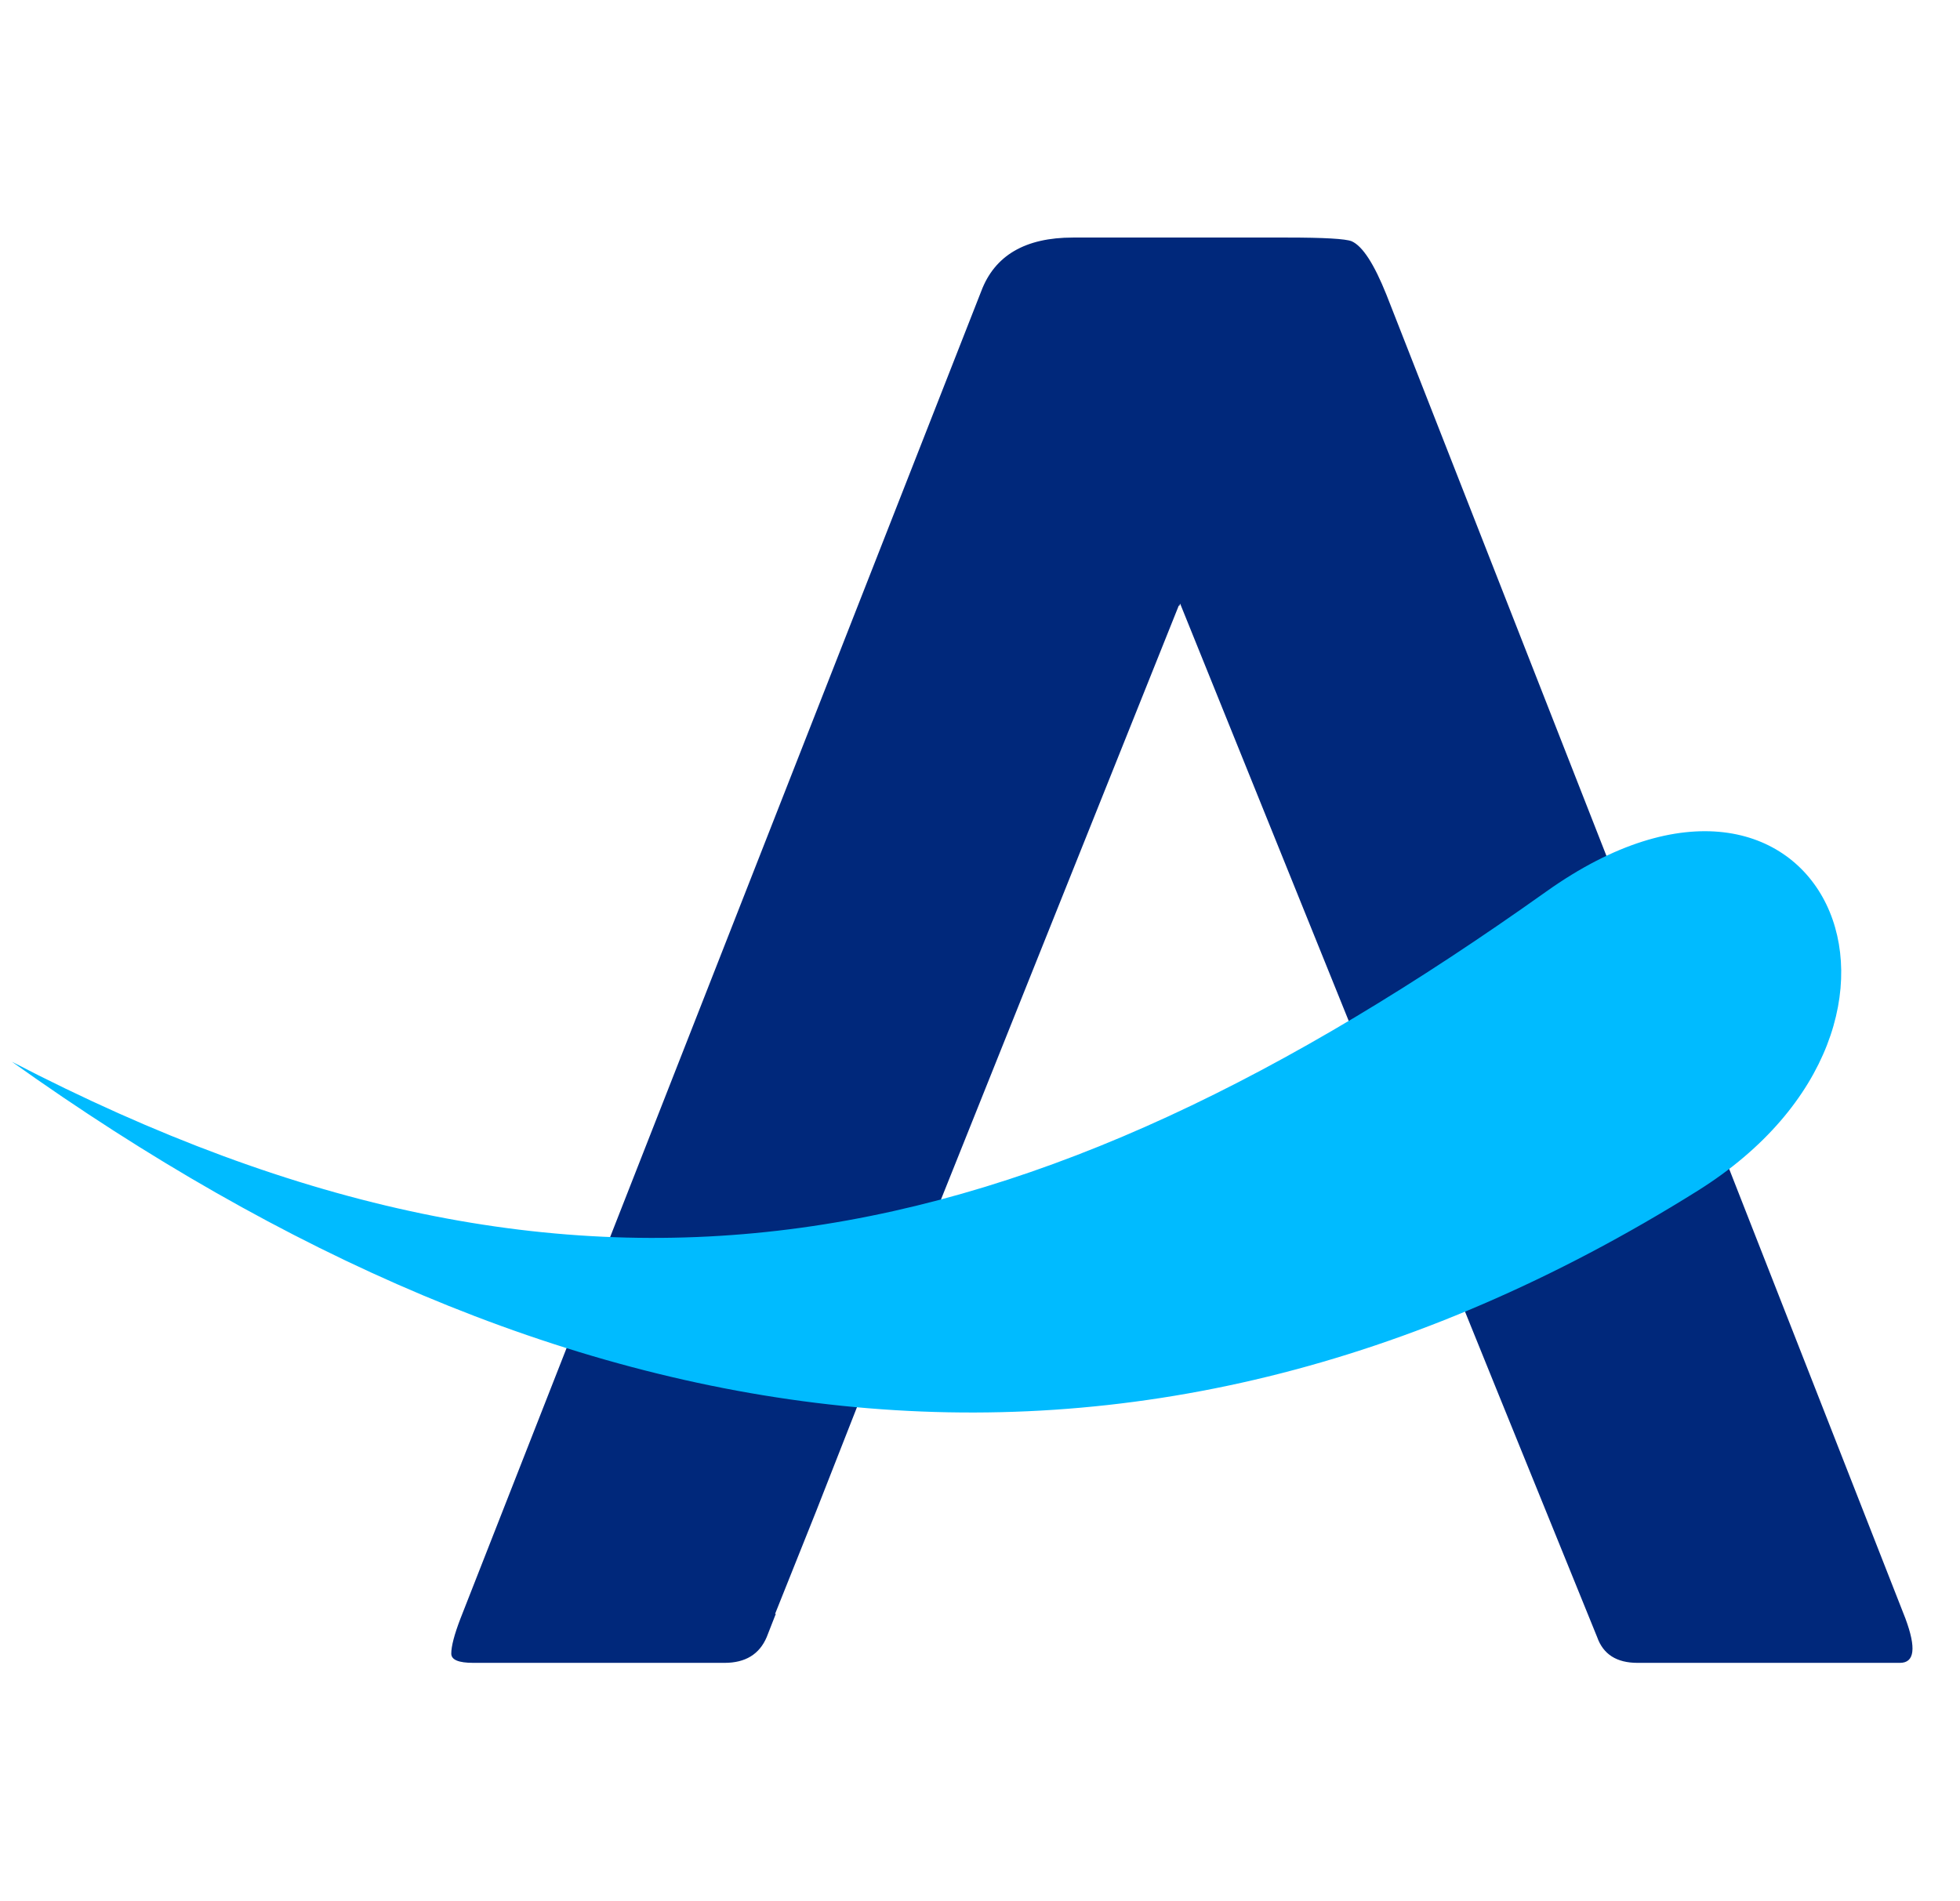
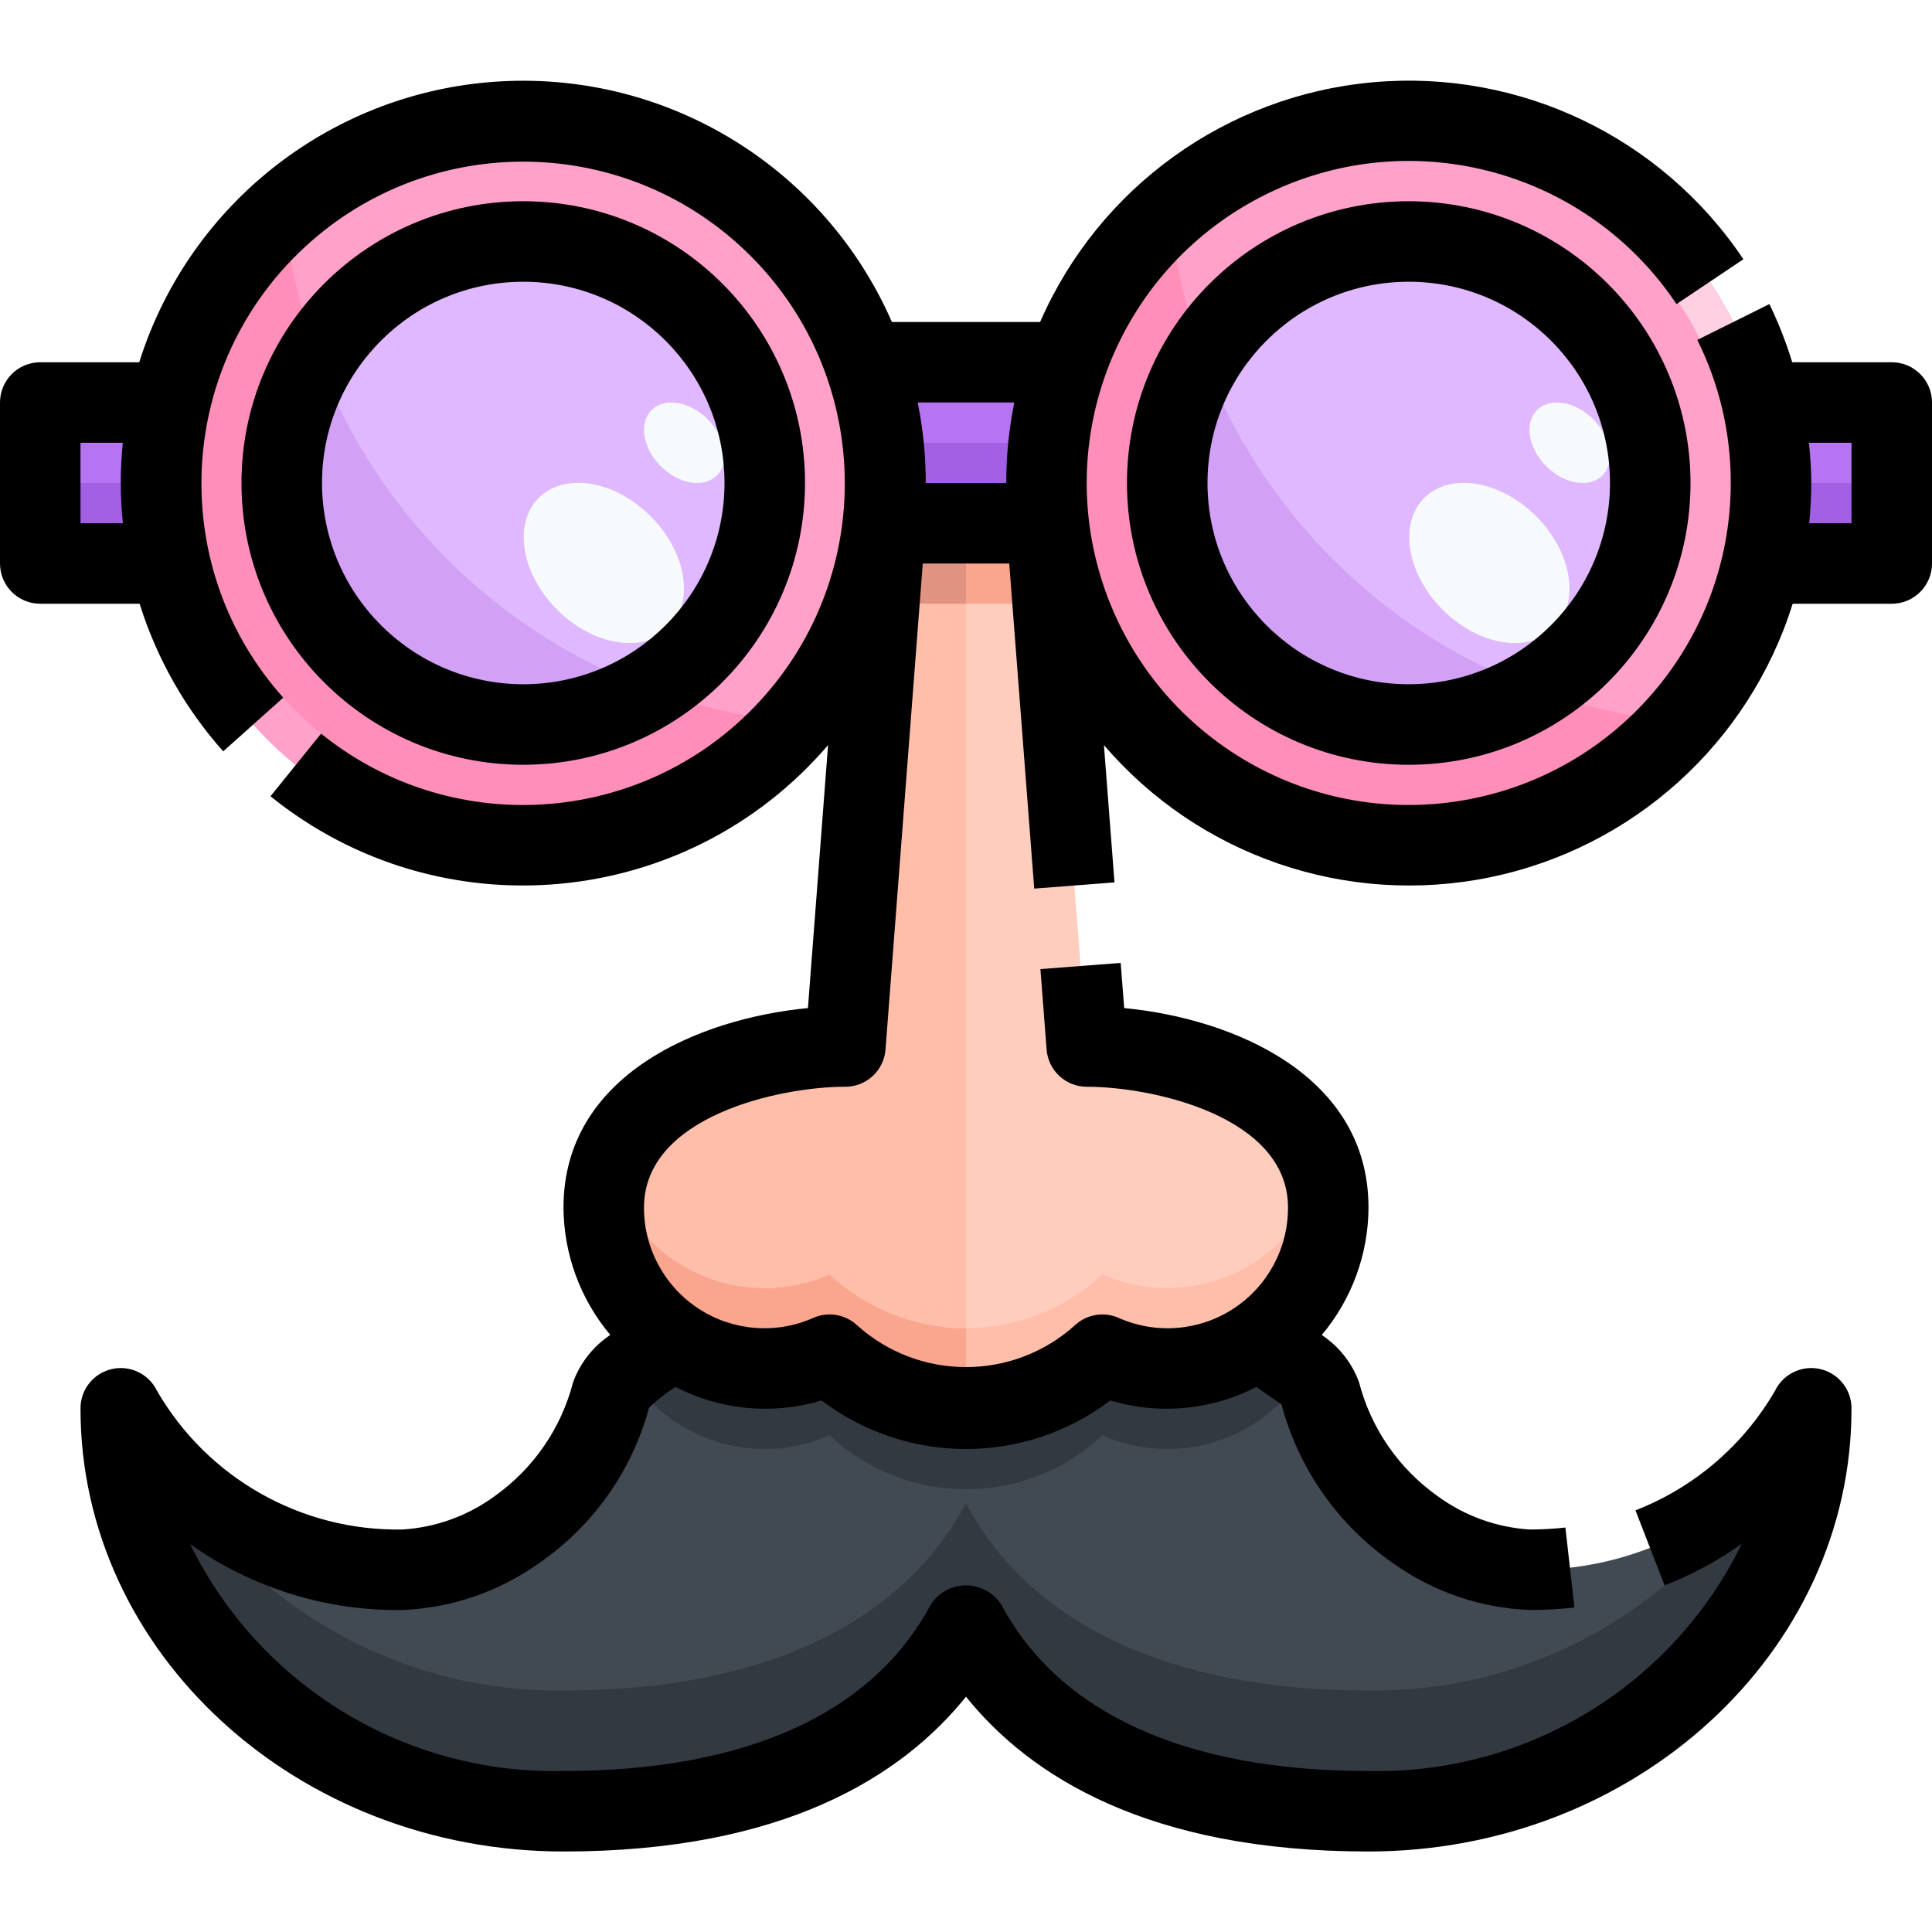
- <svg xmlns="http://www.w3.org/2000/svg" width="33" height="32" viewBox="0 0 33 32" fill="none">
-   <path d="M32.081 27.253L23.344 4.965C23.136 4.446 22.942 4.144 22.757 4.062C22.653 4.021 22.294 4 21.677 4H18.065C17.263 4 16.748 4.3 16.521 4.903L7.753 27.253C7.649 27.524 7.598 27.72 7.598 27.844C7.598 27.949 7.721 28 7.969 28H12.2C12.549 28 12.786 27.856 12.909 27.566L13.062 27.175H13.05L13.74 25.45L14.502 23.508C14.506 23.502 14.516 23.504 14.521 23.5L19.848 10.194L19.853 10.206L19.87 10.165L23.247 18.525H23.224L25.206 23.419L26.891 27.567C26.993 27.856 27.219 28 27.57 28H31.989C32.236 28 32.266 27.751 32.081 27.253Z" fill="#00287B" />
-   <path d="M0.2 17.878C9.931 22.931 17.286 21.236 26.036 15.011C30.641 11.736 33.154 17.19 28.583 20.051C18.903 26.107 9.316 24.376 0.2 17.878Z" fill="#00BBFF" />
+ <svg xmlns="http://www.w3.org/2000/svg" viewBox="0 0 48 48">
+   <g data-name="07-funny glasses">
+     <path d="M47 10v4h-3l-.21-.05a9.159 9.159 0 0 0 0-3.9L44 10zM4 12a8.963 8.963 0 0 0 .21 1.95L4 14H1v-4h3l.21.05A8.963 8.963 0 0 0 4 12zM26 12a8.1 8.1 0 0 0 .06.99L26 13h-4l-.06-.01A8.1 8.1 0 0 0 22 12a8.8 8.8 0 0 0-.52-3h5.04a8.8 8.8 0 0 0-.52 3z" style="fill:#d2a0f5" />
+     <path d="M31.29 33.28A4.017 4.017 0 0 1 29 34a3.937 3.937 0 0 1-1.61-.34 4.958 4.958 0 0 1-6.78 0A3.937 3.937 0 0 1 19 34a4 4 0 0 1-4-4c0-3 3.79-4 6-4l1-13h4l1 13c2.21 0 6 1 6 4a4 4 0 0 1-1.71 3.28z" style="fill:#ffcdbe" />
+     <path d="M38 39a7.943 7.943 0 0 0 7-4c0 5.53-5 10-11.01 10-5.04 0-8.42-1.72-9.99-4.65-1.57 2.93-4.95 4.65-9.99 4.65C8 45 3 40.53 3 35a7.943 7.943 0 0 0 7 4 5.376 5.376 0 0 0 2.85-1 5.982 5.982 0 0 0 2.35-3.38c.14-.48 1-.93 1.51-1.34A4.017 4.017 0 0 0 19 34a3.937 3.937 0 0 0 1.61-.34 4.958 4.958 0 0 0 6.78 0A3.937 3.937 0 0 0 29 34a4.017 4.017 0 0 0 2.29-.72c.51.41 1.37.86 1.51 1.34A5.982 5.982 0 0 0 35.15 38 5.376 5.376 0 0 0 38 39z" style="fill:#414952" />
+     <path d="M16.71 35.28A4.017 4.017 0 0 0 19 36a3.937 3.937 0 0 0 1.61-.34 4.958 4.958 0 0 0 6.78 0A3.937 3.937 0 0 0 29 36a3.966 3.966 0 0 0 3.4-1.9c-.332-.286-.789-.559-1.109-.816A4.017 4.017 0 0 1 29 34a3.937 3.937 0 0 1-1.61-.34 4.958 4.958 0 0 1-6.78 0A3.937 3.937 0 0 1 19 34a4.017 4.017 0 0 1-2.29-.72c-.32.257-.777.53-1.109.817a4.027 4.027 0 0 0 1.109 1.183z" style="fill:#333940" />
+     <path d="M43.79 10.05a9 9 0 1 1-17.73 2.94A8.1 8.1 0 0 1 26 12a8.8 8.8 0 0 1 .52-3 9 9 0 0 1 17.27 1.05z" style="fill:#ffa1c8" />
+     <circle cx="35" cy="12" r="8" style="fill:#ff8fb8" />
+     <circle cx="35" cy="12" r="7" style="fill:#d261e8" />
+     <circle cx="35" cy="12" r="6" style="fill:#d2a0f5" />
+     <path d="M44 12a8.994 8.994 0 0 0-14.937-6.757c.036.415.1.822.167 1.225a7.994 7.994 0 1 1 11.3 11.3c.405.072.814.131 1.231.168A8.936 8.936 0 0 0 44 12z" style="fill:#ffcfe2" />
+     <path d="M35 5a7 7 0 0 1 4.325 12.5c.4.108.8.2 1.207.273a7.994 7.994 0 1 0-11.3-11.3c.073.409.165.811.273 1.207A6.981 6.981 0 0 1 35 5z" style="fill:#ffa1c8" />
+     <path d="M42 12a7 7 0 0 0-12.5-4.325q.166.612.385 1.2a5.994 5.994 0 1 1 8.238 8.238q.588.219 1.2.385A6.981 6.981 0 0 0 42 12z" style="fill:#de78f0" />
+     <path d="M38.126 17.112a5.994 5.994 0 1 0-8.238-8.238 14 14 0 0 0 8.238 8.238z" style="fill:#e0b8ff" />
+     <path d="M21.79 10.05a9 9 0 1 1-17.73 2.94A8.1 8.1 0 0 1 4 12a8.8 8.8 0 0 1 .52-3 9 9 0 0 1 17.27 1.05z" style="fill:#ffa1c8" />
+     <circle cx="13" cy="12" r="8" style="fill:#ff8fb8" />
+     <circle cx="13" cy="12" r="7" style="fill:#d261e8" />
+     <circle cx="13" cy="12" r="6" style="fill:#d2a0f5" />
+     <path d="M22 12A8.994 8.994 0 0 0 7.063 5.243c.036.415.1.822.167 1.225a7.994 7.994 0 1 1 11.3 11.3c.405.072.814.131 1.231.168A8.936 8.936 0 0 0 22 12z" style="fill:#ffcfe2" />
+     <path d="M13 5a7 7 0 0 1 4.325 12.5c.4.108.8.2 1.207.273a7.994 7.994 0 1 0-11.3-11.3c.073.409.165.811.273 1.207A6.981 6.981 0 0 1 13 5z" style="fill:#ffa1c8" />
+     <path d="M20 12A7 7 0 0 0 7.5 7.675q.166.612.385 1.2a5.994 5.994 0 1 1 8.238 8.238q.588.219 1.2.385A6.981 6.981 0 0 0 20 12z" style="fill:#de78f0" />
+     <path d="M16.126 17.112a5.994 5.994 0 1 0-8.238-8.238 14 14 0 0 0 8.238 8.238z" style="fill:#e0b8ff" />
+     <path d="M26.52 9h-5.04a8.723 8.723 0 0 1 .458 2h4.124a8.723 8.723 0 0 1 .458-2z" style="fill:#b674f2" />
+     <path d="M26.062 11h-4.124A8.933 8.933 0 0 1 22 12a8.1 8.1 0 0 1-.06.99L22 13h4l.06-.01A8.1 8.1 0 0 1 26 12a8.933 8.933 0 0 1 .062-1z" style="fill:#a260e5" />
+     <path d="M47 10h-3l-.21.05A8.963 8.963 0 0 1 44 12h3z" style="fill:#b674f2" />
+     <path d="M44 12a8.963 8.963 0 0 1-.21 1.95L44 14h3v-2zM1 14h3l.21-.05A8.963 8.963 0 0 1 4 12H1z" style="fill:#a260e5" />
+     <path d="M4 10H1v2h3a8.963 8.963 0 0 1 .21-1.95z" style="fill:#b674f2" />
+     <path d="M20.61 31.66A3.937 3.937 0 0 1 19 32a3.992 3.992 0 0 1-3.855-2.944A3.165 3.165 0 0 0 15 30a4 4 0 0 0 4 4 3.937 3.937 0 0 0 1.61-.34A5 5 0 0 0 24 35v-2a5 5 0 0 1-3.39-1.34z" style="fill:#faa68e" />
+     <path d="M31.29 31.28A4.017 4.017 0 0 1 29 32a3.937 3.937 0 0 1-1.61-.34A5 5 0 0 1 24 33v2a5 5 0 0 0 3.39-1.34A3.937 3.937 0 0 0 29 34a4 4 0 0 0 4-4 3.165 3.165 0 0 0-.145-.944 4 4 0 0 1-1.565 2.224zM16.71 31.28A4.017 4.017 0 0 0 19 32a3.937 3.937 0 0 0 1.61-.34A5 5 0 0 0 24 33V13h-2l-1 13c-1.959 0-5.153.789-5.855 3.056a4 4 0 0 0 1.565 2.224z" style="fill:#ffbeaa" />
+     <path style="fill:#faa68e" d="M26.154 15 26 13h-2v2h2.154z" />
+     <path style="fill:#e09380" d="M24 13h-2l-.154 2H24v-2z" />
+     <ellipse cx="37.003" cy="13.987" rx="1.642" ry="2.286" transform="rotate(-45.02 37.002 13.987)" style="fill:#f6fafd" />
+     <ellipse cx="15.003" cy="13.987" rx="1.642" ry="2.286" transform="rotate(-45.02 15.002 13.987)" style="fill:#f6fafd" />
+     <ellipse cx="39" cy="11" rx=".825" ry="1.148" transform="rotate(-45.02 39 11)" style="fill:#f6fafd" />
+     <ellipse cx="17" cy="11" rx=".825" ry="1.148" transform="rotate(-45.02 17 11)" style="fill:#f6fafd" />
+     <path d="M43.7 36.694A11.249 11.249 0 0 1 33.99 42c-5.04 0-8.42-1.72-9.99-4.65-1.57 2.93-4.95 4.65-9.99 4.65a11.249 11.249 0 0 1-9.71-5.306A7.341 7.341 0 0 1 3 35c0 5.53 5 10 11.01 10 5.04 0 8.42-1.72 9.99-4.65 1.57 2.93 4.95 4.65 9.99 4.65C40 45 45 40.53 45 35a7.341 7.341 0 0 1-1.3 1.694z" style="fill:#333940" />
+     <path d="M35 5a7 7 0 1 0 7 7 7.008 7.008 0 0 0-7-7zm0 12a5 5 0 1 1 5-5 5.006 5.006 0 0 1-5 5z" />
+     <path d="M47 9h-2.473a9.974 9.974 0 0 0-.567-1.445l-1.791.89A7.926 7.926 0 0 1 43 12a8 8 0 1 1-1.348-4.445l1.662-1.114A10 10 0 0 0 25.841 8h-3.682a10 10 0 0 0-18.7 1H1a1 1 0 0 0-1 1v4a1 1 0 0 0 1 1h2.469a9.983 9.983 0 0 0 2.077 3.667l1.491-1.334a7.992 7.992 0 1 1 .94.894L6.72 19.783a9.982 9.982 0 0 0 13.853-1.271l-.5 6.533C17.35 25.307 14 26.718 14 30a4.952 4.952 0 0 0 1.163 3.166 2.4 2.4 0 0 0-.925 1.176 5 5 0 0 1-1.938 2.822A4.326 4.326 0 0 1 10 38a6.9 6.9 0 0 1-6.1-3.447A1 1 0 0 0 2 35c0 6.065 5.386 11 12.005 11 5.464 0 8.409-1.873 9.995-3.846C25.586 44.127 28.531 46 33.995 46 40.614 46 46 41.065 46 35a1 1 0 0 0-1.9-.447 6.9 6.9 0 0 1-3.467 2.971l.723 1.865a8.789 8.789 0 0 0 1.92-1.037A10.072 10.072 0 0 1 33.995 44c-4.52 0-7.671-1.426-9.113-4.124a1.041 1.041 0 0 0-1.764 0C21.676 42.574 18.525 44 14.005 44a10.072 10.072 0 0 1-9.28-5.636A8.907 8.907 0 0 0 10 40a6.28 6.28 0 0 0 3.4-1.17 6.85 6.85 0 0 0 2.724-3.851 3.8 3.8 0 0 1 .659-.52 4.864 4.864 0 0 0 3.63.335 5.934 5.934 0 0 0 7.172 0 4.861 4.861 0 0 0 3.629-.335c.224.156.579.4.625.435A6.985 6.985 0 0 0 34.6 38.83 6.28 6.28 0 0 0 38 40a9.987 9.987 0 0 0 1.116-.062l-.224-1.987A7.986 7.986 0 0 1 38 38a4.326 4.326 0 0 1-2.292-.836 5 5 0 0 1-1.943-2.823 2.4 2.4 0 0 0-.926-1.174A4.948 4.948 0 0 0 34 30c0-3.282-3.35-4.693-6.07-4.955l-.087-1.122-1.994.154.154 2A1 1 0 0 0 27 27c1.631 0 5 .733 5 3a2.992 2.992 0 0 1-4.208 2.742 1 1 0 0 0-1.084.182 4.043 4.043 0 0 1-5.416 0 1 1 0 0 0-1.084-.182A2.992 2.992 0 0 1 16 30c0-2.267 3.369-3 5-3a1 1 0 0 0 1-.923L22.926 14h2.148l.621 8.077 1.994-.154-.262-3.411A9.986 9.986 0 0 0 44.539 15H47a1 1 0 0 0 1-1v-4a1 1 0 0 0-1-1zM2 13v-2h1.051A10.007 10.007 0 0 0 3 12c0 .336.02.669.053 1zm21-1a9.983 9.983 0 0 0-.2-2h2.4a9.983 9.983 0 0 0-.2 2zm23 1h-1.051A10.007 10.007 0 0 0 45 12c0-.337-.024-.669-.057-1H46z" />
+     <path d="M20 12a7 7 0 1 0-7 7 7.008 7.008 0 0 0 7-7zM8 12a5 5 0 1 1 5 5 5.006 5.006 0 0 1-5-5z" />
+   </g>
</svg>
